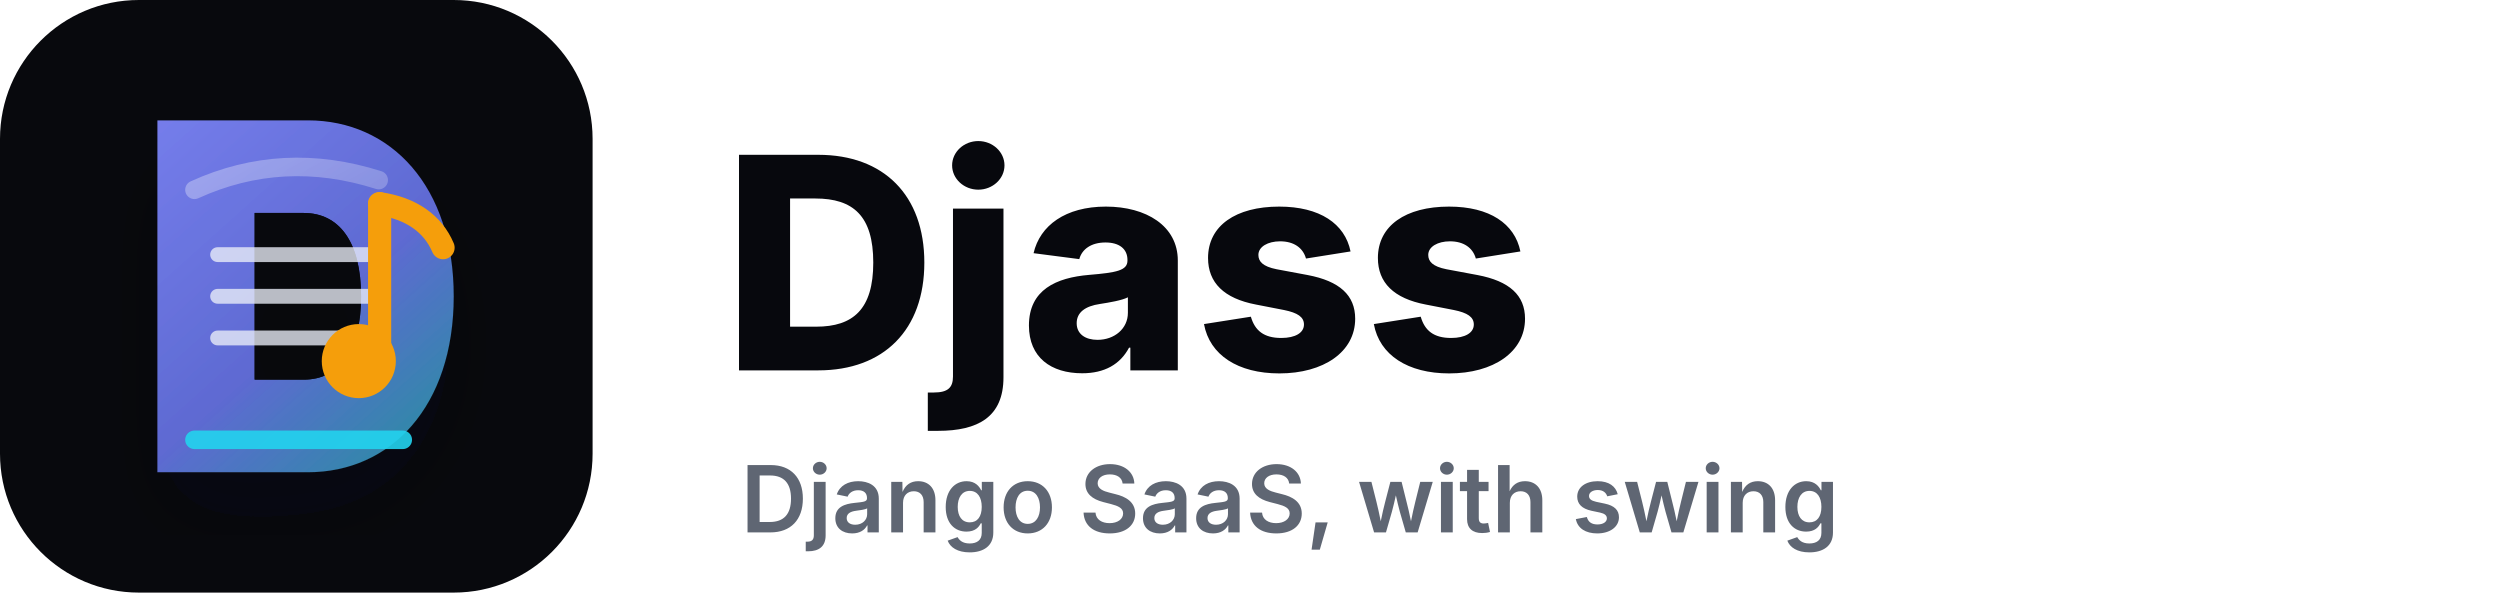
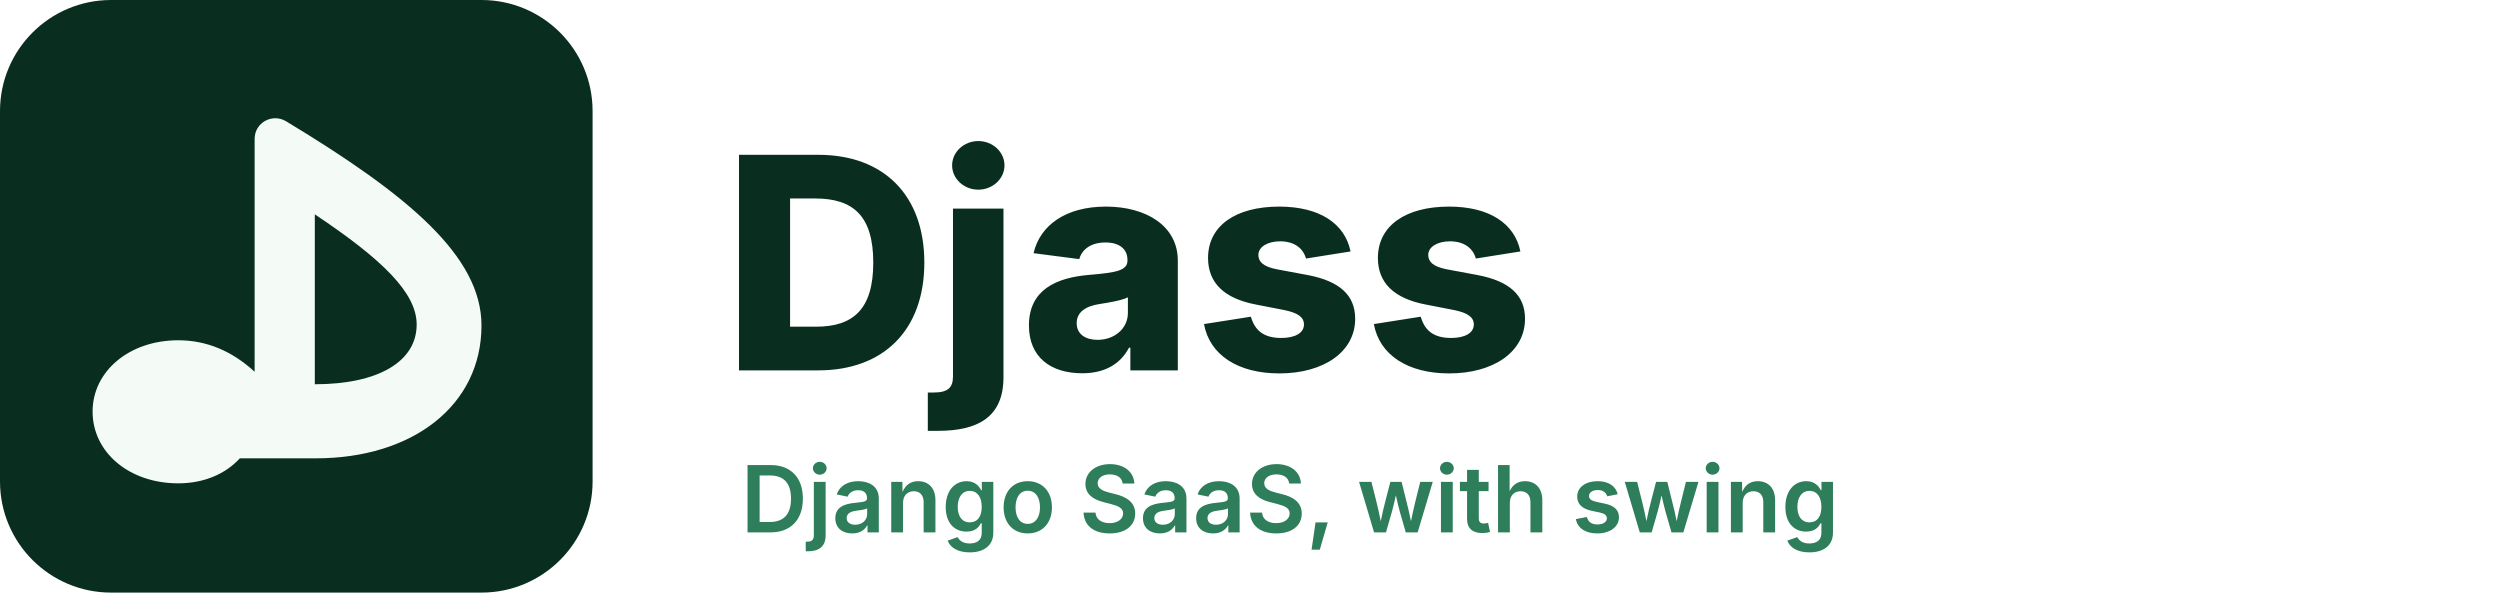
<svg xmlns="http://www.w3.org/2000/svg" viewBox="0 0 540 128" role="img" aria-labelledby="djass-lockup-title djass-lockup-desc">
-   <defs>
-     <linearGradient id="djass-lockup-fill" x1="22" y1="16" x2="108" y2="112" gradientUnits="userSpaceOnUse">
-       <stop offset="0" stop-color="#7B82F2" />
-       <stop offset="0.54" stop-color="#5E6AD2" />
-       <stop offset="1" stop-color="#0F9F8A" />
-     </linearGradient>
-     <linearGradient id="djass-lockup-shine" x1="42" y1="20" x2="90" y2="108" gradientUnits="userSpaceOnUse">
-       <stop offset="0" stop-color="#FFFFFF" stop-opacity="0.38" />
-       <stop offset="1" stop-color="#FFFFFF" stop-opacity="0" />
-     </linearGradient>
-     <filter id="djass-lockup-shadow" x="-18%" y="-18%" width="136%" height="136%" color-interpolation-filters="sRGB">
-       <feDropShadow dx="0" dy="10" stdDeviation="10" flood-color="#131826" flood-opacity="0.18" />
-     </filter>
-   </defs>
-   <g>
-     <rect width="128" height="128" rx="30" fill="#08090D" />
-     <path d="M34 26h32.5C84.4 26 98 40.2 98 64s-13.6 38-31.5 38H34V26Zm21 20v36h10.6C73.3 82 78 75.7 78 64s-4.7-18-12.4-18H55Z" fill="url(#djass-lockup-fill)" filter="url(#djass-lockup-shadow)" />
-     <path d="M55 46v36h10.6C73.3 82 78 75.7 78 64s-4.7-18-12.4-18H55Z" fill="#08090D" opacity="0.96" />
-     <path d="M42 41c12.7-5.8 26-6.5 39.8-2.1" fill="none" stroke="url(#djass-lockup-shine)" stroke-width="4" stroke-linecap="round" />
-     <path d="M47 55h35" fill="none" stroke="#EBEEF8" stroke-width="3.2" stroke-linecap="round" opacity="0.78" />
-     <path d="M47 64h35" fill="none" stroke="#EBEEF8" stroke-width="3.2" stroke-linecap="round" opacity="0.78" />
-     <path d="M47 73h27" fill="none" stroke="#EBEEF8" stroke-width="3.2" stroke-linecap="round" opacity="0.78" />
-     <path d="M82 44v31" fill="none" stroke="#F59E0B" stroke-width="5" stroke-linecap="round" />
-     <path d="M82 44c6.8 1 11.5 4.3 13.7 9.5" fill="none" stroke="#F59E0B" stroke-width="5" stroke-linecap="round" />
-     <circle cx="77.5" cy="78" r="8" fill="#F59E0B" />
-     <path d="M42 95h45" fill="none" stroke="#22D3EE" stroke-width="4" stroke-linecap="round" opacity="0.9" />
-   </g>
+   <rect width="128" height="128" rx="24" fill="#092E20" />
+   <path d="M47 30c0-3.5 3.8-5.6 6.8-3.8C80.3 42.2 96 55.4 96 70.3 96 87.6 81.1 99 60.2 99H43.8c-3.1 3.4-7.8 5.4-13.3 5.4C19.9 104.4 12 97.7 12 88.9c0-8.7 7.9-15.4 18.5-15.4 6.1 0 11.6 2.3 16.5 6.8V30Zm13 53c13.7 0 22-4.9 22-12.9 0-6.8-7.3-14-22-23.8V83Z" transform="translate(8 0)" fill="#F4FBF7" fill-rule="evenodd" />
  <g transform="translate(156 24)">
-     <text x="0" y="56" fill="#07080D" font-family="Inter, ui-sans-serif, system-ui, -apple-system, BlinkMacSystemFont, 'Segoe UI', sans-serif" font-size="64" font-weight="800" letter-spacing="0">Djass</text>
-     <text x="4" y="91" fill="#5F6673" font-family="Inter, ui-sans-serif, system-ui, -apple-system, BlinkMacSystemFont, 'Segoe UI', sans-serif" font-size="20" font-weight="600" letter-spacing="0">Django SaaS, with swing</text>
+     <text x="0" y="56" fill="#092E20" font-family="Inter, ui-sans-serif, system-ui, -apple-system, BlinkMacSystemFont, 'Segoe UI', sans-serif" font-size="64" font-weight="800" letter-spacing="0">Djass</text>
+     <text x="4" y="91" fill="#2E7D5B" font-family="Inter, ui-sans-serif, system-ui, -apple-system, BlinkMacSystemFont, 'Segoe UI', sans-serif" font-size="20" font-weight="600" letter-spacing="0">Django SaaS, with swing</text>
  </g>
</svg>
